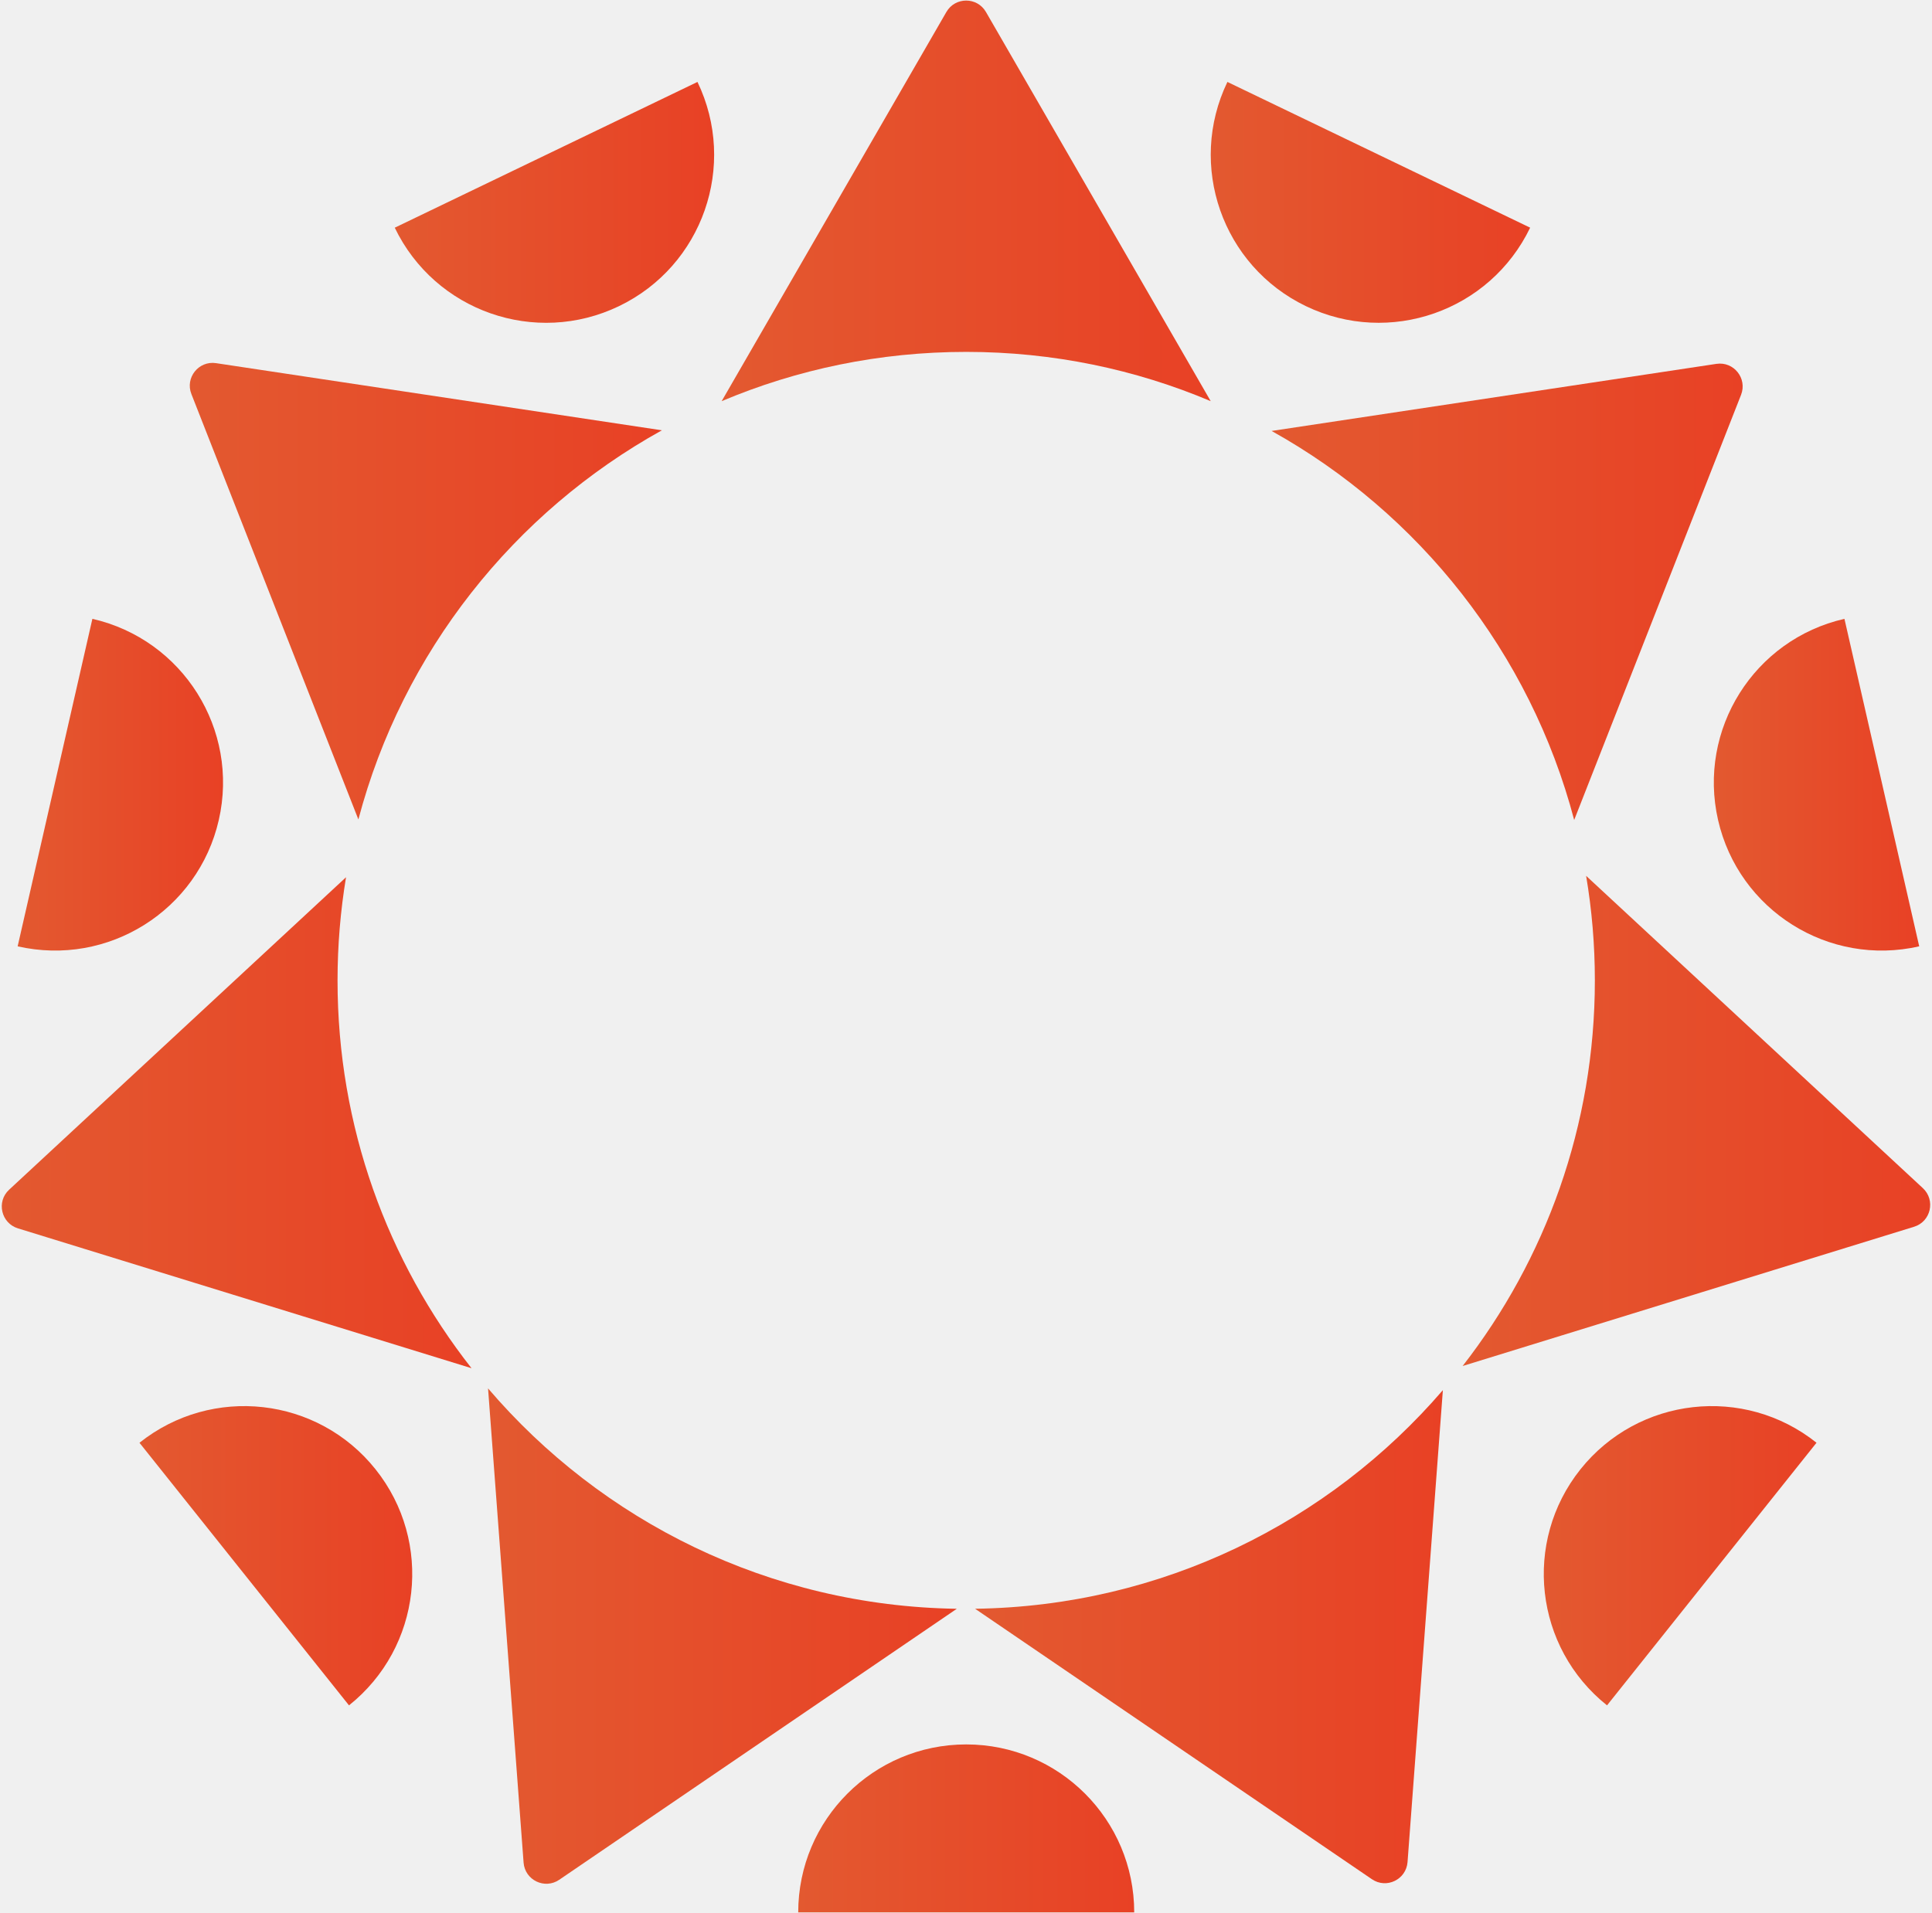
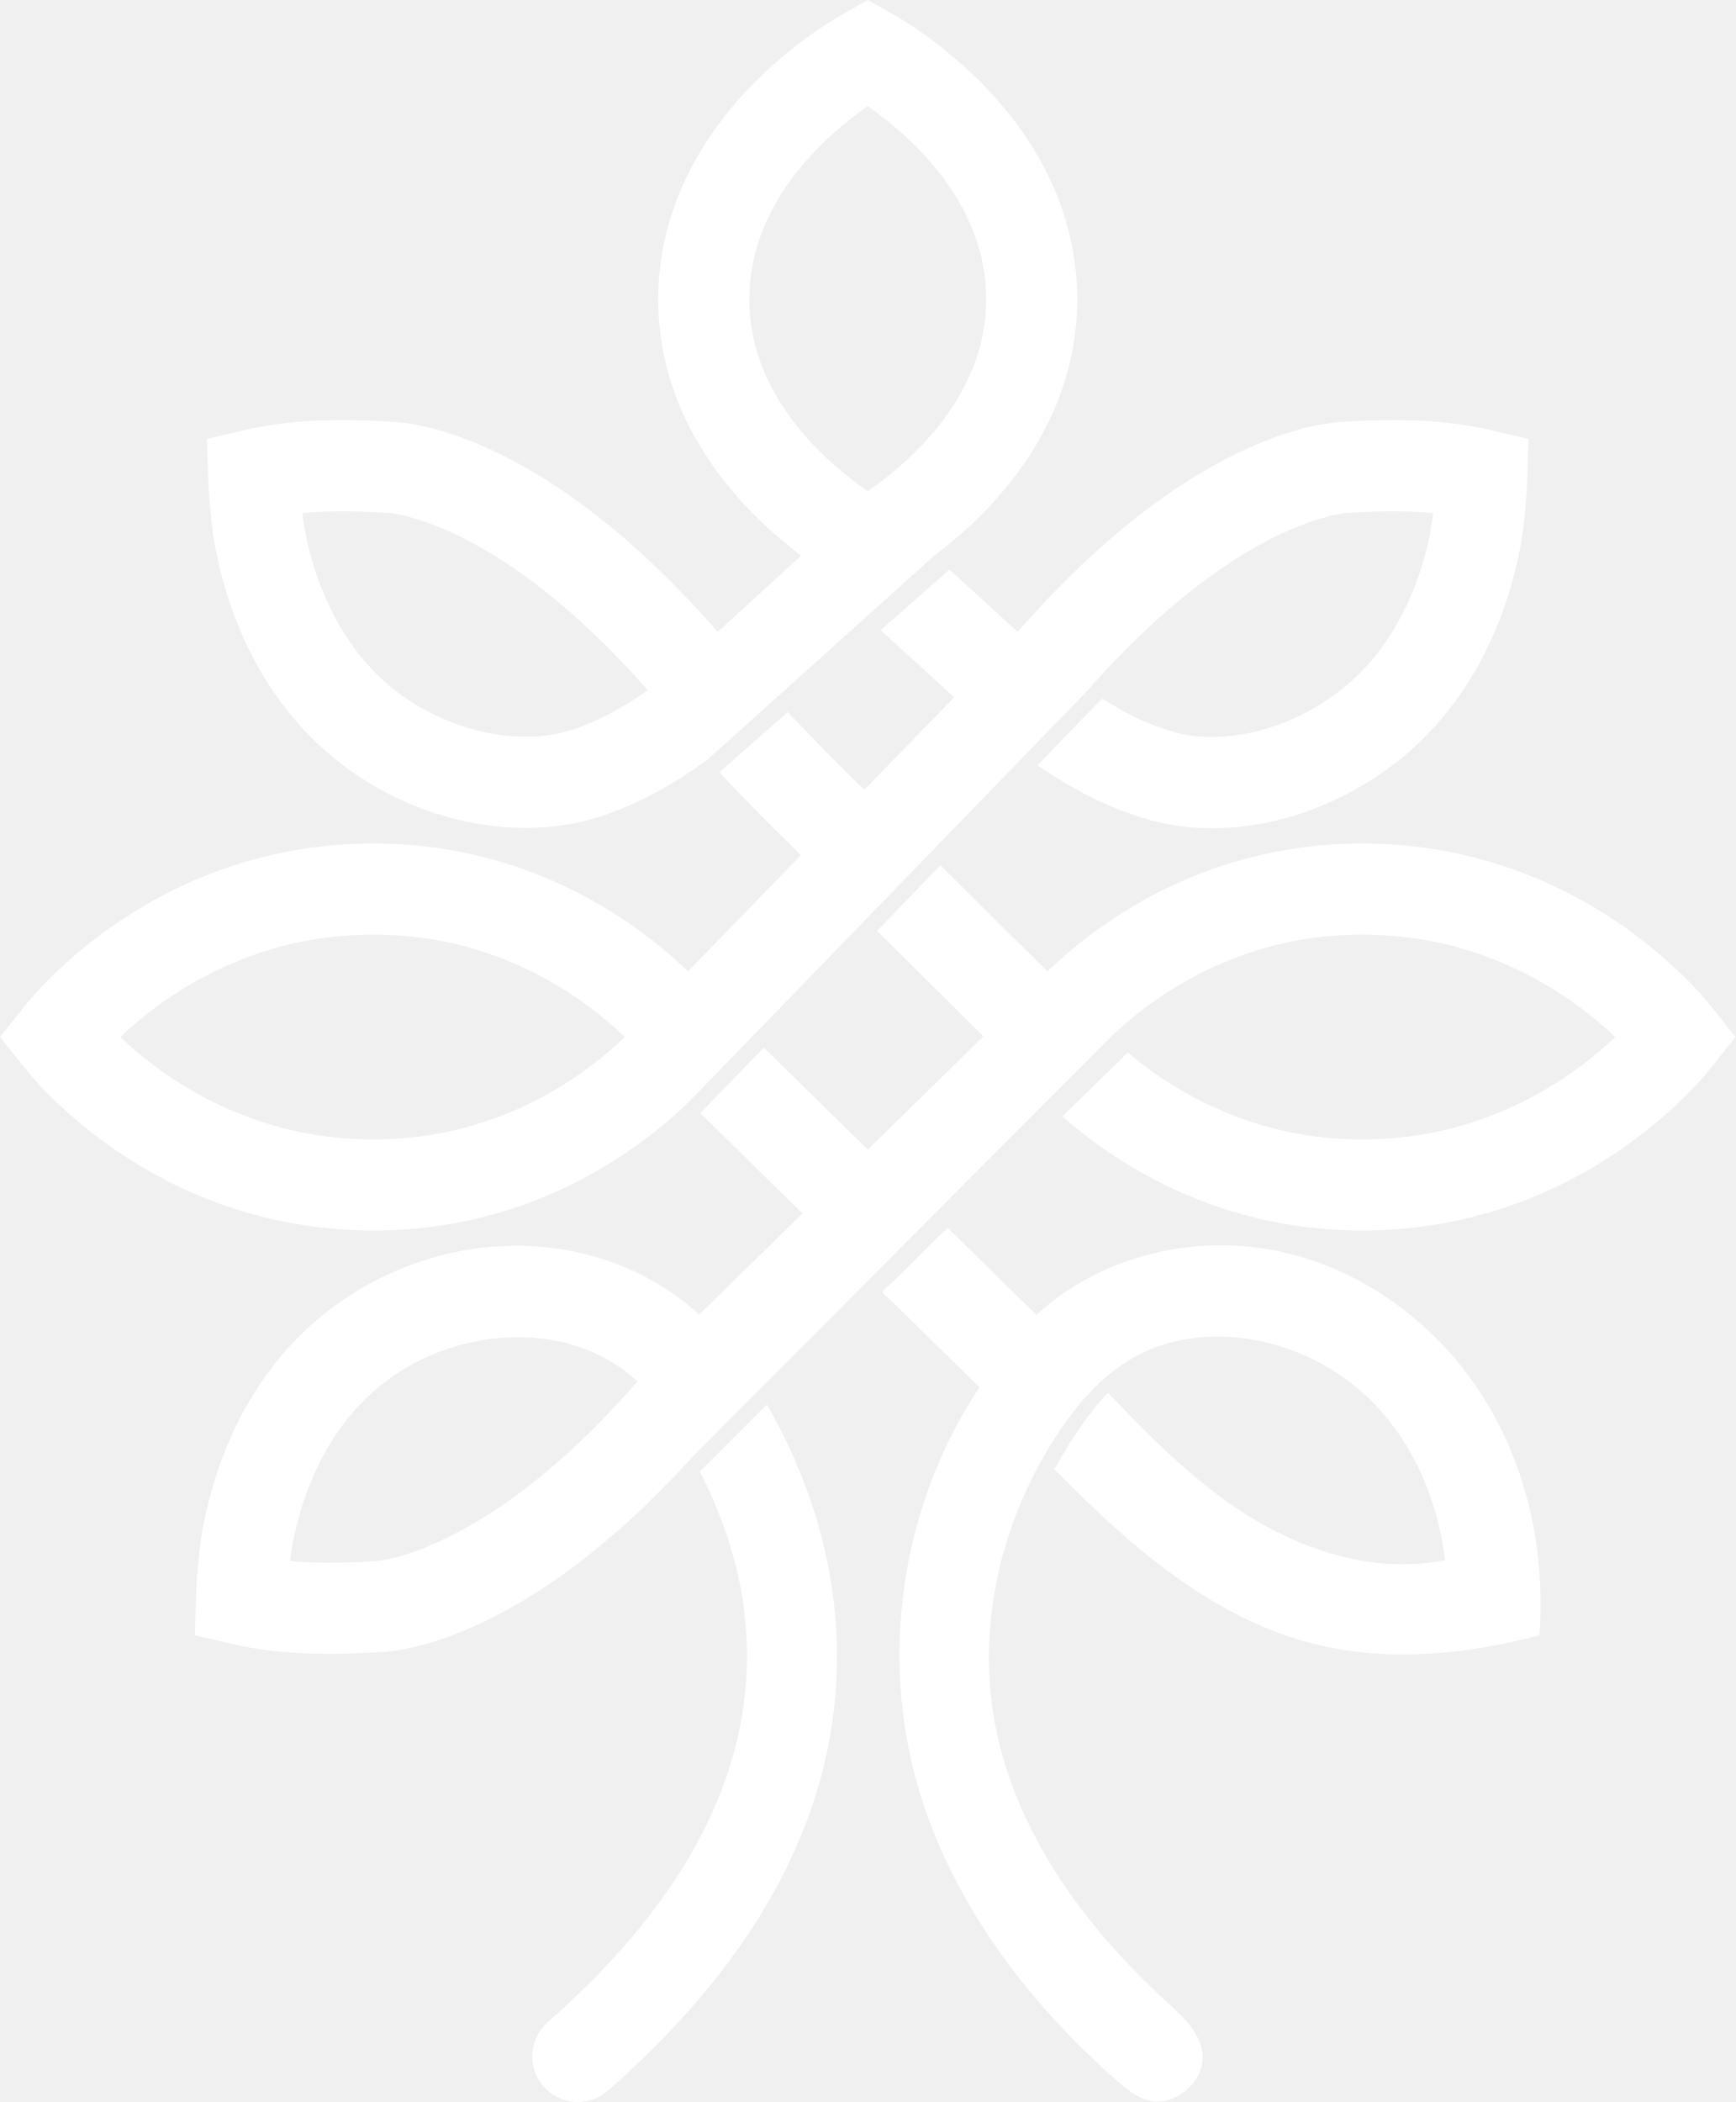
- <svg xmlns="http://www.w3.org/2000/svg" width="624" height="618" viewBox="0 0 624 618" fill="none">
-   <path d="M391.04 129.6C366.77 119.33 340.07 113.68 312.07 113.68C284.05 113.68 257.37 119.34 233.08 129.6L305.66 3.88C308.5 -1.05 315.61 -1.05 318.45 3.88L391.04 129.6Z" fill="url(#paint0_linear_1_1383)" />
-   <path d="M213.78 139.01C165.99 165.5 130.01 210.7 115.75 264.73L61.82 127.31C59.73 122.03 64.17 116.46 69.79 117.32L213.78 139.01Z" fill="url(#paint1_linear_1_1383)" />
-   <path d="M152.29 442.01L5.79 396.83C0.36 395.15 -1.23 388.22 2.93 384.36L111.76 283.4C109.97 294.25 109.02 305.37 109.02 316.72C109.01 363.99 125.18 407.51 152.29 442.01Z" fill="url(#paint2_linear_1_1383)" />
-   <path d="M309.03 519.73L180.63 607.27C175.94 610.48 169.54 607.4 169.11 601.73L157.63 448.53C194.26 491.4 248.41 518.83 309.03 519.73Z" fill="url(#paint3_linear_1_1383)" />
-   <path d="M466.02 449.1L454.61 601.55C454.18 607.21 447.8 610.31 443.09 607.09L314.93 519.72C375.32 518.89 429.37 491.68 466.02 449.1Z" fill="url(#paint4_linear_1_1383)" />
-   <path d="M618.22 396.31L472.4 441.3C499.17 406.91 515.11 363.68 515.11 316.72C515.11 305.2 514.14 293.93 512.29 282.95L621.05 383.84C625.22 387.72 623.64 394.64 618.22 396.31Z" fill="url(#paint5_linear_1_1383)" />
-   <path d="M562.33 127.55L508.43 264.9C494.22 210.93 458.36 165.75 410.7 139.22L554.36 117.55C559.98 116.7 564.4 122.25 562.33 127.55Z" fill="url(#paint6_linear_1_1383)" />
-   <path d="M312.07 563.55C282.1 563.55 257.81 587.84 257.81 617.81H366.33C366.33 587.84 342.04 563.55 312.07 563.55Z" fill="url(#paint7_linear_1_1383)" />
-   <path d="M510.45 474.68C491.77 498.11 495.61 532.25 519.04 550.93L586.7 466.09C563.28 447.41 529.14 451.26 510.45 474.68Z" fill="url(#paint8_linear_1_1383)" />
-   <path d="M554.9 264.9C561.57 294.12 590.66 312.39 619.87 305.72L595.72 199.92C566.51 206.59 548.24 235.68 554.9 264.9Z" fill="url(#paint9_linear_1_1383)" />
-   <path d="M421.78 98.9C448.78 111.9 481.21 100.55 494.21 73.55L396.43 26.47C383.43 53.48 394.78 85.9 421.78 98.9Z" fill="url(#paint10_linear_1_1383)" />
-   <path d="M199.93 98.9C226.93 85.9 238.27 53.47 225.27 26.47L127.5 73.56C140.5 100.56 172.93 111.91 199.93 98.9Z" fill="url(#paint11_linear_1_1383)" />
-   <path d="M70.67 264.89C77.34 235.67 59.05 206.59 29.84 199.92L5.7 305.72C34.92 312.39 64.01 294.11 70.67 264.89Z" fill="url(#paint12_linear_1_1383)" />
-   <path d="M45.05 466.1L112.72 550.93C136.15 532.24 139.99 498.1 121.3 474.68C102.62 451.25 68.48 447.41 45.05 466.1Z" fill="url(#paint13_linear_1_1383)" />
+ <svg xmlns="http://www.w3.org/2000/svg" id="Layer_1" data-name="Layer 1" viewBox="0 0 1140.11 1380.67">
  <defs>
-     <linearGradient id="paint0_linear_1_1383" x1="233.087" y1="64.898" x2="391.043" y2="64.898" gradientUnits="userSpaceOnUse">
-       <stop stop-color="#E35930" />
-       <stop offset="1" stop-color="#E84125" />
-     </linearGradient>
-     <linearGradient id="paint1_linear_1_1383" x1="61.293" y1="190.98" x2="213.783" y2="190.98" gradientUnits="userSpaceOnUse">
-       <stop stop-color="#E35930" />
-       <stop offset="1" stop-color="#E84125" />
-     </linearGradient>
-     <linearGradient id="paint2_linear_1_1383" x1="0.578" y1="362.702" x2="152.288" y2="362.702" gradientUnits="userSpaceOnUse">
-       <stop stop-color="#E35930" />
-       <stop offset="1" stop-color="#E84125" />
-     </linearGradient>
-     <linearGradient id="paint3_linear_1_1383" x1="157.628" y1="528.542" x2="309.032" y2="528.542" gradientUnits="userSpaceOnUse">
-       <stop stop-color="#E35930" />
-       <stop offset="1" stop-color="#E84125" />
-     </linearGradient>
-     <linearGradient id="paint4_linear_1_1383" x1="314.931" y1="528.746" x2="466.017" y2="528.746" gradientUnits="userSpaceOnUse">
-       <stop stop-color="#E35930" />
-       <stop offset="1" stop-color="#E84125" />
-     </linearGradient>
-     <linearGradient id="paint5_linear_1_1383" x1="472.402" y1="362.124" x2="623.422" y2="362.124" gradientUnits="userSpaceOnUse">
-       <stop stop-color="#E35930" />
-       <stop offset="1" stop-color="#E84125" />
-     </linearGradient>
-     <linearGradient id="paint6_linear_1_1383" x1="410.701" y1="191.178" x2="562.849" y2="191.178" gradientUnits="userSpaceOnUse">
-       <stop stop-color="#E35930" />
-       <stop offset="1" stop-color="#E84125" />
-     </linearGradient>
-     <linearGradient id="paint7_linear_1_1383" x1="257.81" y1="590.678" x2="366.328" y2="590.678" gradientUnits="userSpaceOnUse">
-       <stop stop-color="#E35930" />
-       <stop offset="1" stop-color="#E84125" />
-     </linearGradient>
-     <linearGradient id="paint8_linear_1_1383" x1="498.614" y1="502.594" x2="586.706" y2="502.594" gradientUnits="userSpaceOnUse">
-       <stop stop-color="#E35930" />
-       <stop offset="1" stop-color="#E84125" />
-     </linearGradient>
-     <linearGradient id="paint9_linear_1_1383" x1="553.532" y1="253.508" x2="619.878" y2="253.508" gradientUnits="userSpaceOnUse">
-       <stop stop-color="#E35930" />
-       <stop offset="1" stop-color="#E84125" />
-     </linearGradient>
-     <linearGradient id="paint10_linear_1_1383" x1="391.043" y1="65.383" x2="494.203" y2="65.383" gradientUnits="userSpaceOnUse">
-       <stop stop-color="#E35930" />
-       <stop offset="1" stop-color="#E84125" />
-     </linearGradient>
-     <linearGradient id="paint11_linear_1_1383" x1="127.496" y1="65.383" x2="230.652" y2="65.383" gradientUnits="userSpaceOnUse">
-       <stop stop-color="#E35930" />
-       <stop offset="1" stop-color="#E84125" />
-     </linearGradient>
-     <linearGradient id="paint12_linear_1_1383" x1="5.702" y1="253.508" x2="72.042" y2="253.508" gradientUnits="userSpaceOnUse">
-       <stop stop-color="#E35930" />
-       <stop offset="1" stop-color="#E84125" />
-     </linearGradient>
-     <linearGradient id="paint13_linear_1_1383" x1="45.053" y1="502.594" x2="133.15" y2="502.594" gradientUnits="userSpaceOnUse">
-       <stop stop-color="#E35930" />
-       <stop offset="1" stop-color="#E84125" />
-     </linearGradient>
+     <style>
+       .cls-1 {
+         fill: #fff;
+         stroke-width: 0px;
+       }
+     </style>
  </defs>
+   <path class="cls-1" d="m141.41,359.47c2.16,11.35,4.93,22.32,8.25,32.62,6.37,19.61,14.46,37.55,24.15,53.17,18.17,29.8,42.32,53.67,71.95,71.01,46.53,26.92,101.19,34.67,146.34,20.72,27.03-8.36,51.18-22.32,72.78-38.11l148.88-133.93c1.61-1.16,3.21-2.44,4.82-3.66,9.42-7.42,18.06-15.07,25.64-22.65,7.26-7.26,14.07-14.95,20.27-22.82,6.04-7.7,11.47-15.62,16.06-23.43,18.06-30.19,27.2-62.59,27.14-96.43-.22-33.68-9.47-65.97-27.36-95.93-9.36-15.84-21.6-31.41-36.33-46.36-7.7-7.64-16.28-15.23-25.53-22.6-7.87-6.15-18.78-14.35-33.73-22.76l-14.68-8.31-14.68,8.31c-14.95,8.42-25.92,16.62-33.73,22.76-9.31,7.37-17.83,14.95-25.59,22.71-14.73,14.84-26.92,30.41-36.17,46.14-18.06,30.08-27.31,62.37-27.53,96.21,0,33.68,9.08,66.08,27.08,96.15,4.71,7.92,10.14,15.84,16.12,23.48,6.26,7.92,13.07,15.62,20.33,22.88,7.59,7.59,16.23,15.23,25.64,22.65,1.61,1.22,3.21,2.49,4.76,3.66-17.06,15.62-39.21,35.89-51.18,46.8l-3.6,3.27c-112.77-129.22-199.9-137.47-214.13-137.97-51.51-3.38-80.37,1.61-97.54,5.65l-23.82,5.59.72,24.43c.39,13.29,2.1,33.62,4.65,46.75Zm381.24-80.76c-4.38-5.54-8.25-11.24-11.69-17-12.57-21.1-18.72-42.54-18.67-65.36.11-23.15,6.37-44.64,19.05-65.86,6.81-11.58,16.06-23.21,27.2-34.51,5.98-5.98,12.74-12.02,20.22-17.89,3.99-3.1,7.64-5.87,11.3-8.42,3.66,2.55,7.31,5.32,11.3,8.42,7.42,5.87,14.18,11.91,20.11,17.83,11.24,11.35,20.44,22.99,27.42,34.73,12.57,21.05,18.78,42.54,18.94,65.52,0,22.99-6.09,44.42-18.78,65.69-3.32,5.59-7.2,11.3-11.63,16.89-4.87,6.2-9.91,11.91-15.62,17.56-5.87,5.93-12.68,11.91-20.22,17.84-3.21,2.55-7.03,5.43-11.52,8.53-4.54-3.1-8.31-5.98-11.52-8.53-7.59-5.93-14.35-11.91-20.27-17.84-5.65-5.65-10.75-11.35-15.62-17.61Zm-268.58,58.16l.28.11,1.11-.06c4.99.44,75.11,8.2,170.04,116.43-15.9,11.24-33.01,20.83-51.12,26.42-28.97,8.97-66.74,3.1-98.48-15.29-21.16-12.35-37.83-28.86-51.07-50.51-7.2-11.69-13.29-25.26-18.17-40.27-2.55-7.92-4.71-16.51-6.42-25.59-.61-2.88-1.11-6.76-1.66-11.13,13.02-1.22,31.13-1.72,55.5-.11Z" />
+   <path class="cls-1" d="m1125.27,662.5c-10.86-13.62-21.33-23.48-29.25-30.57-9.25-8.31-18.88-15.95-28.63-22.88-18.5-12.9-37.72-23.65-57.11-31.73-36.11-15.29-74.72-23.16-114.87-23.32h-.28c-39.88,0-78.43,7.75-114.43,22.98-9.69,4.05-19.39,8.76-28.8,13.96-9.86,5.54-19.5,11.52-28.53,17.95-9.58,6.76-19.22,14.45-28.58,22.93-2.05,1.83-4.32,3.93-6.7,6.2l-48.63-48.13-21.66-21.49-41.65,42.98,21.05,20.88,48.85,48.47-75.94,74.33-25.53-24.98-42.82-41.99-41.7,43.04,36.5,35.89,2.49,2.44,26.75,26.25,1.39,1.33-67.85,66.41c-57.22-52.23-146.73-60.81-221.72-17.39-29.53,17.28-53.67,41.15-71.79,70.84-9.69,15.73-17.83,33.68-24.2,53.4-3.27,10.24-6.09,21.21-8.25,32.51-2.5,13.18-4.27,33.45-4.66,46.75l-.72,24.48,23.82,5.59c17.23,4.05,46.03,8.98,97.54,5.6,13.62-.45,96.76-8.26,205.32-128.06l43.65-43.87,72.78-73.06,1.49-1.49,40.94-41.1,1.33-1.33,61.14-61.37.28-.33,53.34-53.51c1.83-1.71,3.6-3.32,5.21-4.81,7.64-6.82,15.39-13.08,23.04-18.5,7.42-5.27,14.95-9.97,23.09-14.46,7.54-4.21,15.18-7.92,22.94-11.13,29.07-12.3,58.93-18.34,91.16-18.34h.23c32.45.17,62.42,6.26,91.77,18.67,15.51,6.48,30.97,15.12,45.92,25.53,7.76,5.49,15.51,11.69,23.04,18.45,1.55,1.38,3.27,2.93,5.04,4.59-1.77,1.72-3.49,3.27-5.09,4.71-7.48,6.76-15.23,12.91-22.93,18.34-15.01,10.52-30.47,19.16-46.14,25.64-29.19,12.41-59.16,18.44-91.5,18.61h-.28c-32.13,0-61.92-5.98-91.06-18.22-.11-.06-.22-.11-.33-.17-.78-.33-1.61-.66-2.38-1.05-6.81-2.88-13.63-6.26-20.44-10.03-8.09-4.48-15.62-9.25-23.04-14.45-5.6-3.99-11.25-8.37-16.9-13.18l-43.09,41.98c8.42,7.37,16.95,14.12,25.43,20.11,8.64,6.14,17.83,11.9,27.14,17.11.44.28.94.5,1.38.78,2.49,1.38,4.99,2.71,7.48,3.98,7.03,3.71,14.18,7.04,21.27,9.97,36.17,15.29,74.66,23.05,114.65,23.05h.28c40.04-.17,78.65-8.04,114.65-23.27,19.5-8.14,38.72-18.83,57.27-31.85,9.7-6.81,19.28-14.45,28.58-22.76,7.92-7.09,18.39-17,29.25-30.63l14.84-18.67-14.84-18.61Zm-712.24,251.41c-92,102.8-159.74,110.89-165.44,111.39h-.11l-1.44.11c-24.32,1.66-42.43,1.1-55.45-.11.5-4.32,1.05-8.26,1.61-11.14,1.77-9.03,3.93-17.67,6.42-25.53,4.88-15.07,11.03-28.64,18.28-40.43,13.13-21.55,29.8-38.06,50.85-50.35,44.64-25.87,108.95-29.25,151.1,9.58-1.94,2.16-3.88,4.32-5.82,6.48Z" />
+   <path class="cls-1" d="m244.65,808.29h.33c39.83,0,78.38-7.76,114.44-22.99,9.69-3.99,19.38-8.75,28.8-14.01,9.86-5.43,19.44-11.47,28.52-17.89,9.58-6.76,19.17-14.41,28.58-22.88,2.22-1.99,4.6-4.21,7.15-6.65l41.7-43.03-.11-.11,6.1-6.04,214.85-221.72c94.1-107.12,163.73-115.54,169.49-116.04l.16.06,1.39-.11c24.37-1.61,42.42-1.06,55.44.11-.5,4.37-1.05,8.25-1.61,11.13-1.71,9.08-3.87,17.67-6.37,25.48-4.93,15.12-11.02,28.69-18.33,40.49-13.13,21.54-29.8,38.05-50.96,50.4-18.61,10.91-38.82,17.45-57.93,19.11-3.22.33-6.32.5-9.42.5-8.58.05-16.89-.94-24.65-2.99-15.01-3.99-31.29-11.52-48.29-22.27l-42.43,43.81c13.4,9.14,26.58,16.84,39.6,23.04,12.07,5.71,23.93,10.14,35.61,13.3,1.67.44,3.33.83,5.05,1.22,41.98,9.58,90,.99,132.71-23.99,29.52-17.28,53.67-41.15,71.78-70.84,9.69-15.73,17.83-33.67,24.26-53.39,3.21-10.19,6.04-21.16,8.2-32.52,2.54-13.12,4.26-33.45,4.65-46.74l.72-24.43-23.82-5.59c-17.22-4.05-46.03-9.03-97.54-5.65-14.23.5-101.41,8.75-214.18,137.97l-44.81-40.93-45.2,39.82,29.25,26.7,18.99,17.39.06.06-44.98,46.19-14.06,14.51-17.89-17.78c-6.82-6.76-13.41-13.46-19.72-20.05-4.38-4.49-8.53-8.86-12.63-13.29l-44.98,39.6c3.27,3.49,6.54,6.98,9.86,10.52,8.09,8.48,16.51,17.06,25.32,25.76l18.33,18.22-74.06,76.27c-2.38-2.27-4.65-4.37-6.7-6.2-9.36-8.48-19-16.17-28.52-22.93-9.14-6.43-18.72-12.41-28.53-17.89-9.47-5.26-19.22-9.97-28.74-13.96-36.17-15.29-74.67-23.04-114.66-23.04h-.33c-39.99.16-78.6,8.03-114.6,23.26-19.49,8.14-38.71,18.89-57.32,31.85-9.7,6.87-19.28,14.51-28.53,22.76-7.92,7.15-18.39,17.01-29.24,30.63l-14.85,18.61,14.85,18.67c10.85,13.63,21.32,23.54,29.24,30.63,9.25,8.31,18.89,15.95,28.64,22.82,18.5,12.96,37.72,23.65,57.05,31.74,36.16,15.28,74.77,23.15,114.87,23.32Zm-160.57-122.47c-1.55-1.44-3.27-2.99-5.04-4.71,1.77-1.66,3.49-3.21,5.04-4.65,7.53-6.7,15.29-12.9,22.99-18.33,14.95-10.47,30.46-19.11,46.14-25.65,29.13-12.35,59.09-18.44,91.5-18.61,32.51,0,62.31,5.98,91.66,18.39,7.59,3.16,15.24,6.87,22.82,11.13,8.03,4.44,15.62,9.14,23.05,14.41,7.64,5.42,15.39,11.68,23.04,18.5,1.6,1.49,3.38,3.1,5.2,4.81-1.82,1.78-3.6,3.44-5.2,4.88-7.65,6.87-15.4,13.07-23.04,18.5-7.43,5.2-15.02,9.97-23.1,14.51-7.53,4.15-15.18,7.86-22.93,11.08-29.14,12.29-58.99,18.33-91.17,18.33h-.22c-32.52-.17-62.48-6.2-91.78-18.61-15.51-6.48-31.02-15.12-45.92-25.59-7.75-5.48-15.51-11.63-23.04-18.39Z" />
+   <path class="cls-1" d="m536.93,999.54c-4.43-15.01-9.74-29.13-15.5-42.26-5.54-12.46-11.53-24.09-17.62-34.73l-44.09,44.03c4.88,9.42,9.47,19.45,13.46,30.02,6.37,16.34,11.41,33.96,14.46,52.62,12.68,78.43-10.3,175.97-127.67,278.83-12.08,10.63-13.85,28.8-3.77,41.37,5.98,7.42,14.68,11.25,23.43,11.25,6.98,0,13.9-2.44,19.61-7.37,101.86-89.23,152.48-186.99,150.54-290.84-.55-29.91-5.42-57.66-12.85-82.92Z" />
+   <path class="cls-1" d="m971.9,913.85c-30.8-46.8-79.87-81.97-134.82-92.6-55-10.64-115.09,4.48-156.25,42.42-1.55-1.49-3.1-3.04-4.65-4.54-5.21-5.15-10.41-10.25-15.62-15.34-12.63-12.41-25.26-24.82-37.83-37.17-1,0-19.72,19.22-21.55,21-3.65,3.6-7.36,7.14-11.02,10.74-1.77,1.72-3.49,3.43-5.26,5.15-1.05,1-5.04,3.88-5.04,5.26,0,1.17,4.15,4.16,4.99,4.99,1.93,1.88,3.82,3.77,5.7,5.59,3.66,3.6,7.31,7.15,10.91,10.75,4.1,3.99,8.2,7.97,12.24,11.96,3.21,3.16,6.43,6.26,9.64,9.42,3.49,3.43,7.03,6.92,10.52,10.3,3.22,3.16,6.37,6.31,9.59,9.42-48.91,73.39-64.92,167.88-42.87,253.29,20.54,79.53,71.89,148.49,133.65,202.61,5.65,4.93,11.63,9.91,18.77,12.13,18.39,5.81,39.66-12.35,36.84-31.41-2.05-13.51-13.13-23.54-23.21-32.73-55.22-50.46-101.91-114.55-113.93-188.38-10.36-63.31,6.2-129.77,41.2-183.55,14.18-21.77,31.85-42.1,55.06-53.79,20.77-10.47,44.98-13.29,68.07-10.3,28.92,3.71,56.61,16.45,78.38,35.89,31.01,27.81,48.9,68.41,53.89,109.78-42.26,8.53-86.63-3.82-123.74-25.75-16-9.42-30.79-20.5-44.81-32.63-9.19-7.86-18.05-16.11-26.64-24.7-8.92-8.75-17.61-17.78-26.2-26.86-15.73,16.34-27.25,36.22-35.28,50.23,13.52,13.8,27.53,27.53,42.1,40.38,3.04,2.77,6.09,5.43,9.19,7.98,35.34,30.02,74.33,55,118.86,66.3,48.58,12.35,100.15,7.25,148.5-5.65.66-8.14.89-16.34.77-24.48-.6-47.91-13.84-95.77-40.15-135.71Z" />
</svg>
